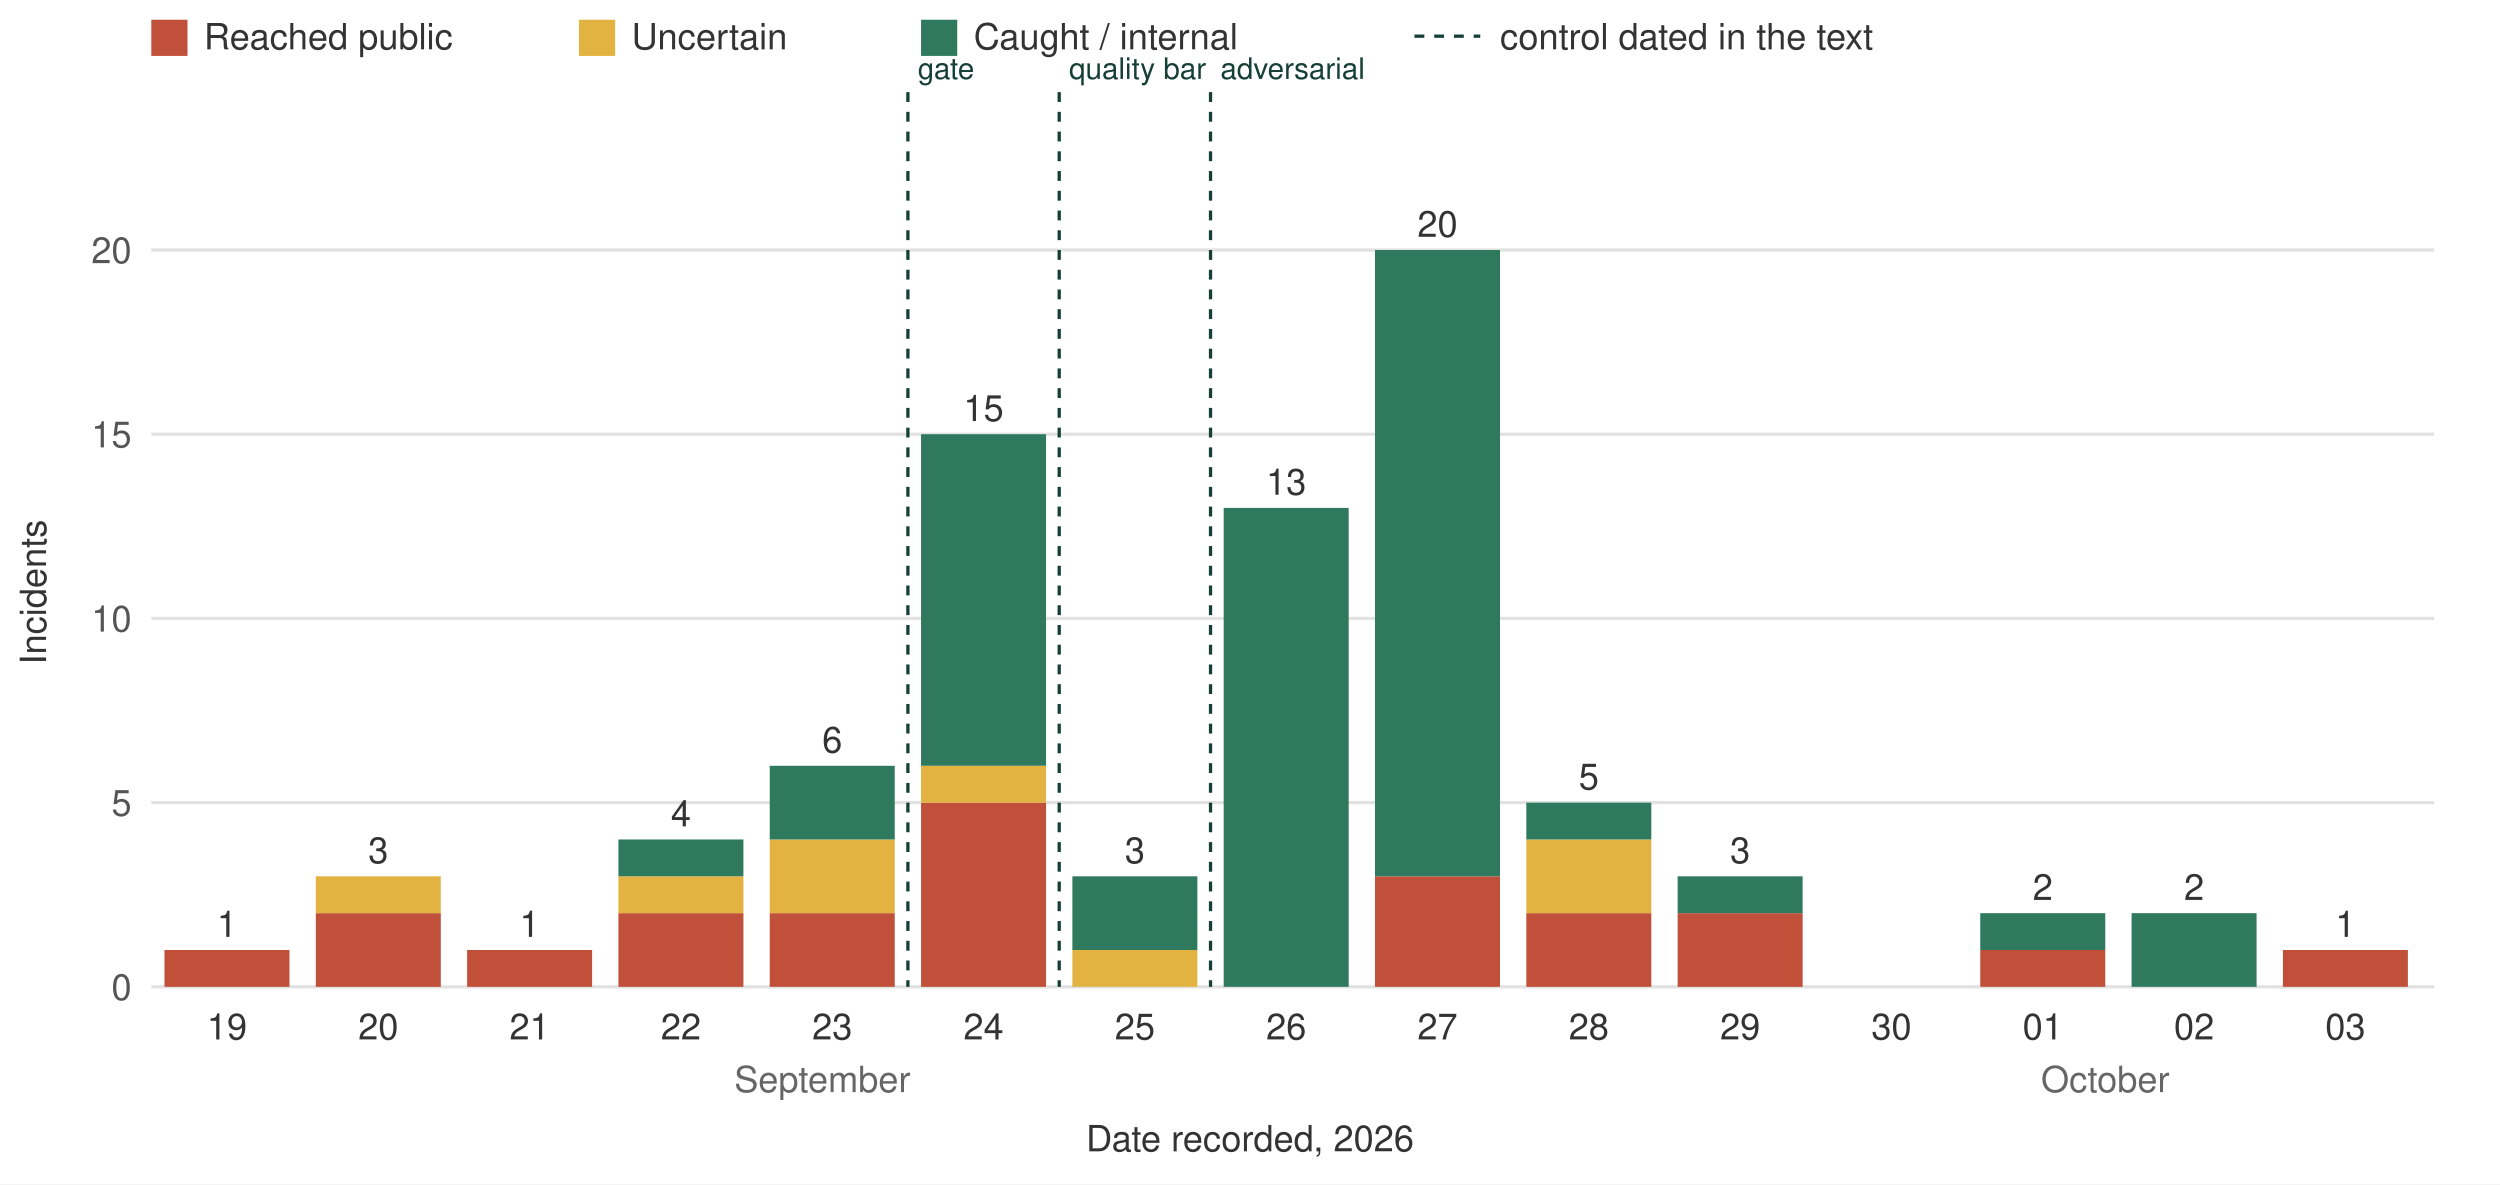
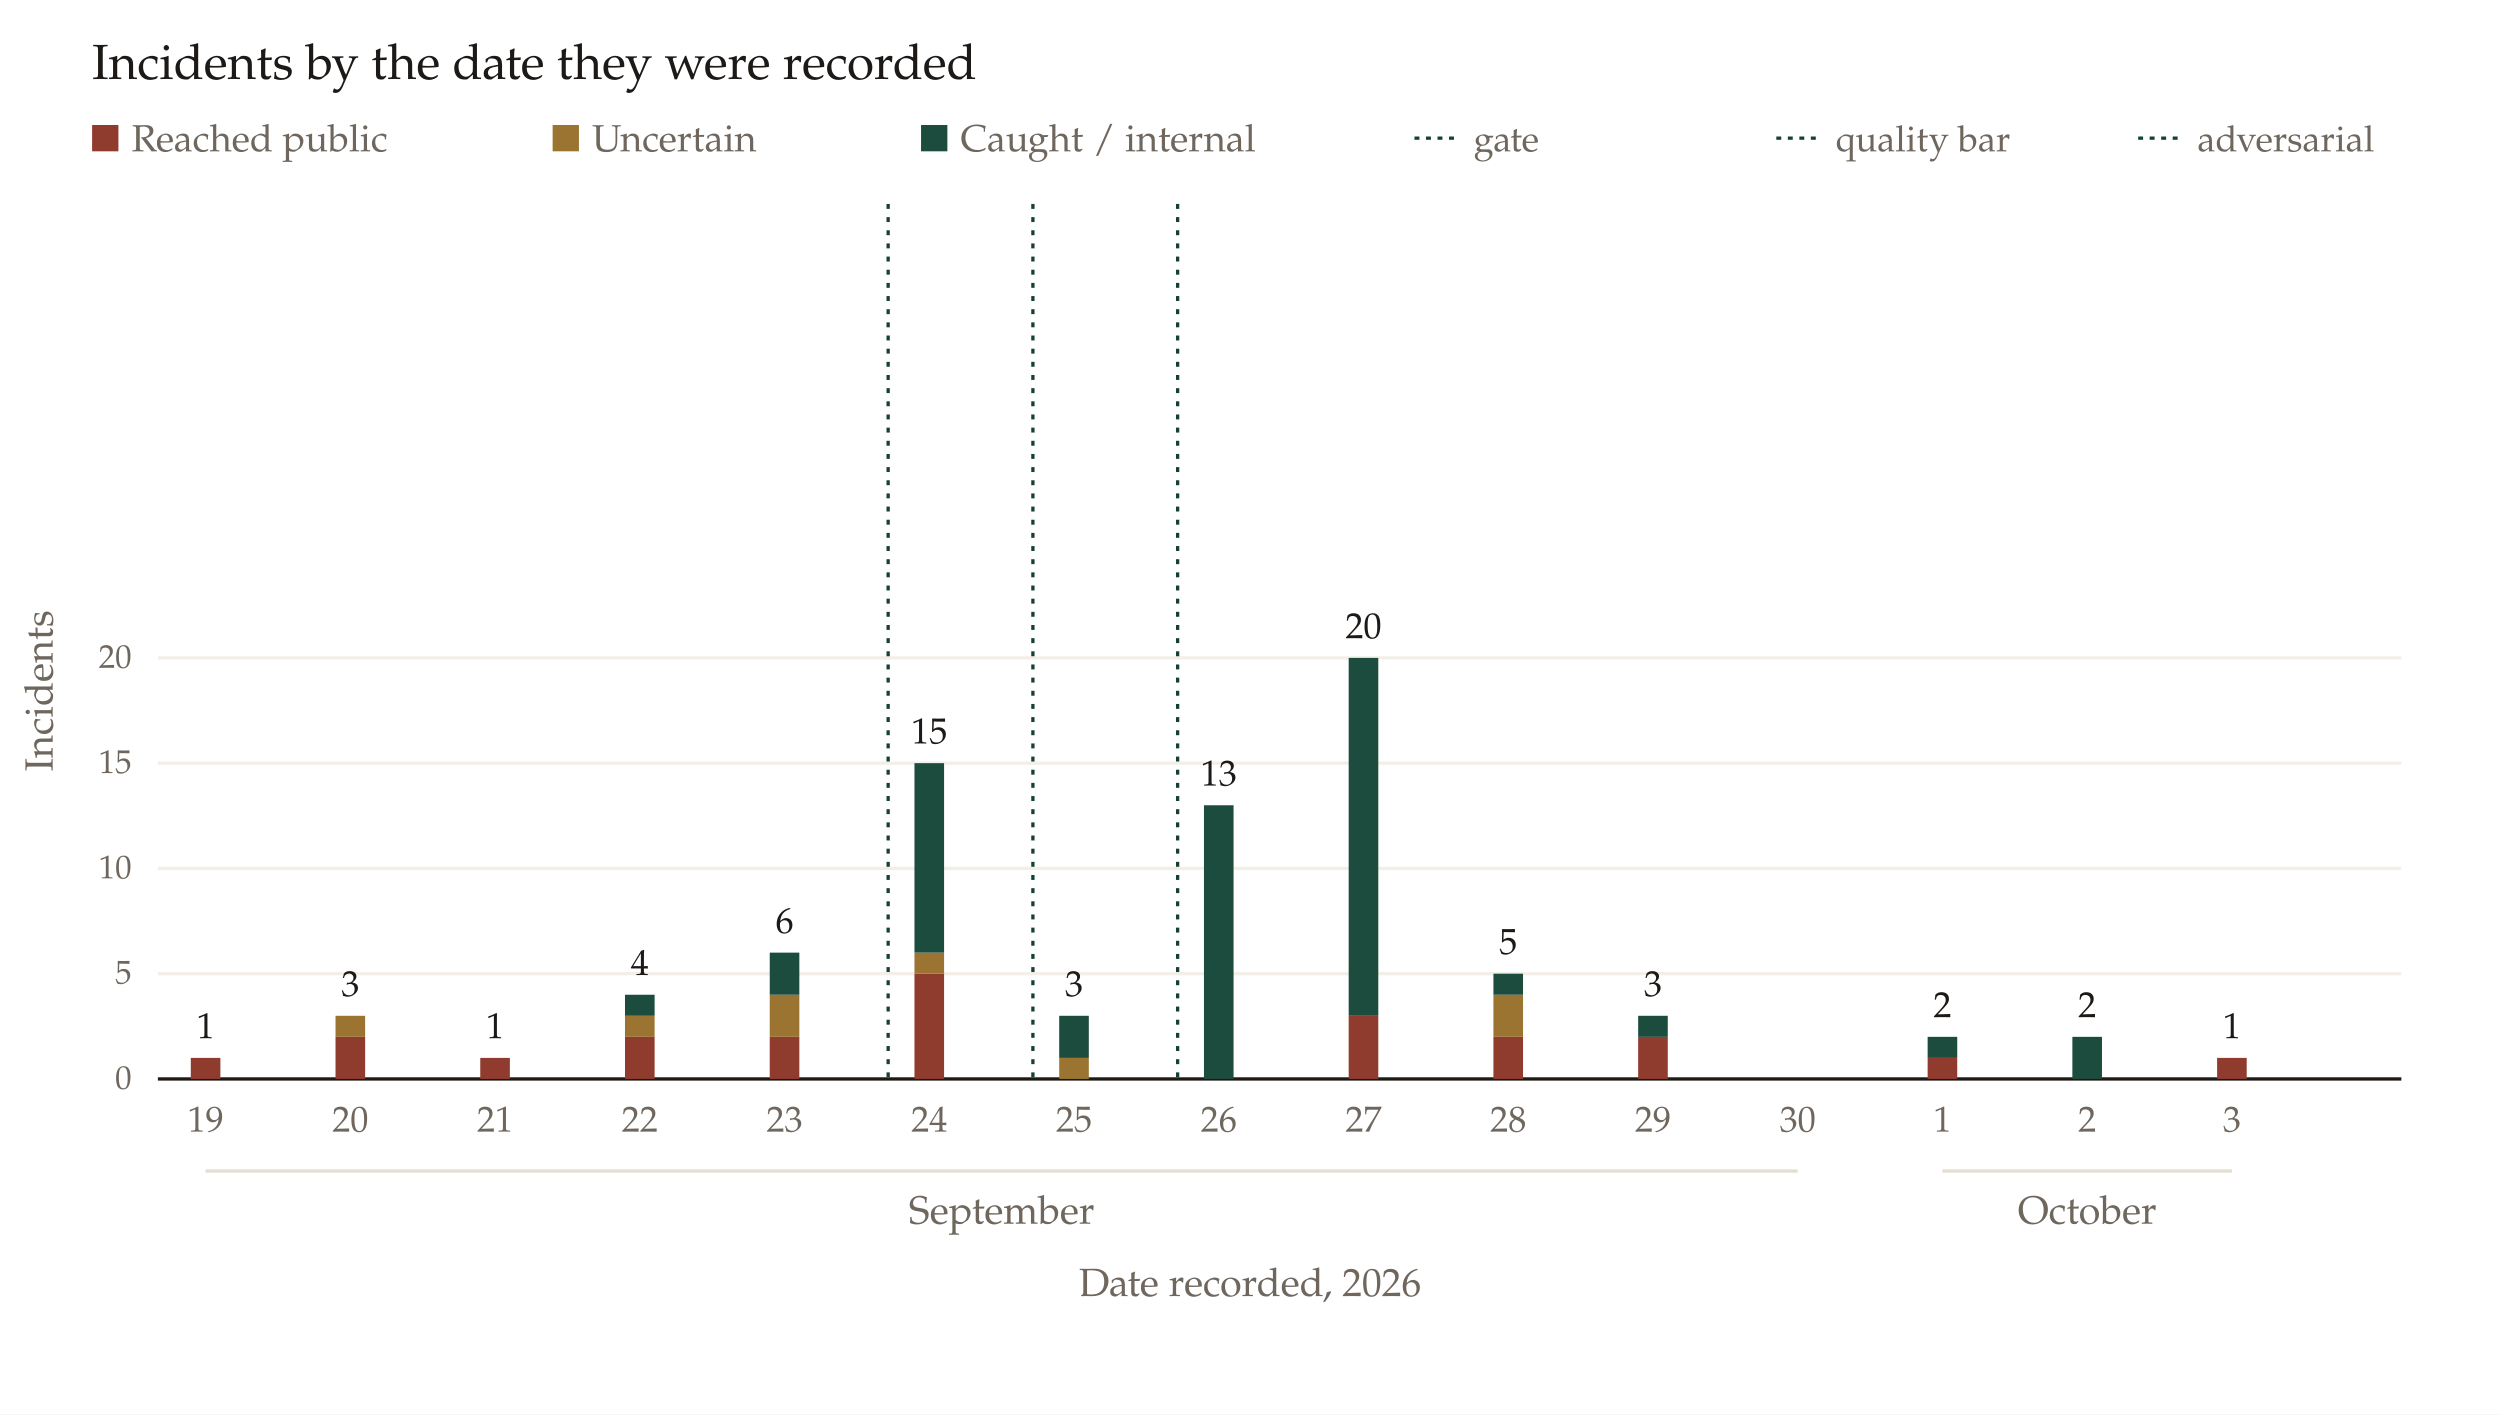
- <svg xmlns="http://www.w3.org/2000/svg" viewBox="0 0 760 360" font-family="Helvetica,Arial,sans-serif" font-size="11">
-   <rect width="100%" height="100%" fill="white" />
-   <line x1="46" x2="740" y1="300.0" y2="300.0" stroke="#e2e2e2" />
-   <text x="40" y="304.0" text-anchor="end" fill="#555">0</text>
-   <line x1="46" x2="740" y1="244.0" y2="244.0" stroke="#e2e2e2" />
-   <text x="40" y="248.0" text-anchor="end" fill="#555">5</text>
-   <line x1="46" x2="740" y1="188.0" y2="188.0" stroke="#e2e2e2" />
-   <text x="40" y="192.0" text-anchor="end" fill="#555">10</text>
-   <line x1="46" x2="740" y1="132.0" y2="132.0" stroke="#e2e2e2" />
-   <text x="40" y="136.0" text-anchor="end" fill="#555">15</text>
-   <line x1="46" x2="740" y1="76.0" y2="76.0" stroke="#e2e2e2" />
-   <text x="40" y="80.0" text-anchor="end" fill="#555">20</text>
-   <rect x="50" y="288.8" width="38" height="11.2" fill="#c0503a" />
-   <text x="69" y="284.8" text-anchor="middle" fill="#333">1</text>
-   <text x="69" y="316" text-anchor="middle" fill="#333">19</text>
-   <rect x="96" y="277.6" width="38" height="22.4" fill="#c0503a" />
-   <rect x="96" y="266.4" width="38" height="11.2" fill="#e3b341" />
-   <text x="115" y="262.4" text-anchor="middle" fill="#333">3</text>
-   <text x="115" y="316" text-anchor="middle" fill="#333">20</text>
-   <rect x="142" y="288.8" width="38" height="11.2" fill="#c0503a" />
-   <text x="161" y="284.8" text-anchor="middle" fill="#333">1</text>
-   <text x="161" y="316" text-anchor="middle" fill="#333">21</text>
-   <rect x="188" y="277.6" width="38" height="22.4" fill="#c0503a" />
-   <rect x="188" y="266.4" width="38" height="11.2" fill="#e3b341" />
-   <rect x="188" y="255.2" width="38" height="11.2" fill="#2f7a5f" />
-   <text x="207" y="251.2" text-anchor="middle" fill="#333">4</text>
-   <text x="207" y="316" text-anchor="middle" fill="#333">22</text>
-   <rect x="234" y="277.6" width="38" height="22.4" fill="#c0503a" />
-   <rect x="234" y="255.2" width="38" height="22.4" fill="#e3b341" />
-   <rect x="234" y="232.8" width="38" height="22.4" fill="#2f7a5f" />
-   <text x="253" y="228.8" text-anchor="middle" fill="#333">6</text>
-   <text x="253" y="316" text-anchor="middle" fill="#333">23</text>
-   <rect x="280" y="244.0" width="38" height="56.0" fill="#c0503a" />
-   <rect x="280" y="232.8" width="38" height="11.2" fill="#e3b341" />
-   <rect x="280" y="132.0" width="38" height="100.8" fill="#2f7a5f" />
-   <text x="299" y="128.0" text-anchor="middle" fill="#333">15</text>
-   <text x="299" y="316" text-anchor="middle" fill="#333">24</text>
-   <line x1="276" x2="276" y1="28" y2="300" stroke="#163f35" stroke-dasharray="3,3" />
-   <text x="279" y="24" fill="#163f35" font-size="9">gate</text>
-   <rect x="326" y="288.8" width="38" height="11.2" fill="#e3b341" />
-   <rect x="326" y="266.4" width="38" height="22.4" fill="#2f7a5f" />
-   <text x="345" y="262.4" text-anchor="middle" fill="#333">3</text>
-   <text x="345" y="316" text-anchor="middle" fill="#333">25</text>
-   <line x1="322" x2="322" y1="28" y2="300" stroke="#163f35" stroke-dasharray="3,3" />
-   <text x="325" y="24" fill="#163f35" font-size="9">quality bar</text>
-   <rect x="372" y="154.4" width="38" height="145.6" fill="#2f7a5f" />
-   <text x="391" y="150.4" text-anchor="middle" fill="#333">13</text>
-   <text x="391" y="316" text-anchor="middle" fill="#333">26</text>
-   <line x1="368" x2="368" y1="28" y2="300" stroke="#163f35" stroke-dasharray="3,3" />
-   <text x="371" y="24" fill="#163f35" font-size="9">adversarial</text>
-   <rect x="418" y="266.4" width="38" height="33.6" fill="#c0503a" />
-   <rect x="418" y="76.0" width="38" height="190.4" fill="#2f7a5f" />
-   <text x="437" y="72.0" text-anchor="middle" fill="#333">20</text>
-   <text x="437" y="316" text-anchor="middle" fill="#333">27</text>
-   <rect x="464" y="277.6" width="38" height="22.4" fill="#c0503a" />
-   <rect x="464" y="255.2" width="38" height="22.4" fill="#e3b341" />
-   <rect x="464" y="244" width="38" height="11.2" fill="#2f7a5f" />
-   <text x="483" y="240" text-anchor="middle" fill="#333">5</text>
-   <text x="483" y="316" text-anchor="middle" fill="#333">28</text>
-   <rect x="510" y="277.6" width="38" height="22.4" fill="#c0503a" />
-   <rect x="510" y="266.4" width="38" height="11.2" fill="#2f7a5f" />
-   <text x="529" y="262.4" text-anchor="middle" fill="#333">3</text>
-   <text x="529" y="316" text-anchor="middle" fill="#333">29</text>
-   <text x="575" y="316" text-anchor="middle" fill="#333">30</text>
-   <rect x="602" y="288.8" width="38" height="11.2" fill="#c0503a" />
-   <rect x="602" y="277.6" width="38" height="11.2" fill="#2f7a5f" />
-   <text x="621" y="273.6" text-anchor="middle" fill="#333">2</text>
-   <text x="621" y="316" text-anchor="middle" fill="#333">01</text>
-   <rect x="648" y="277.6" width="38" height="22.4" fill="#2f7a5f" />
-   <text x="667" y="273.6" text-anchor="middle" fill="#333">2</text>
-   <text x="667" y="316" text-anchor="middle" fill="#333">02</text>
-   <rect x="694" y="288.8" width="38" height="11.2" fill="#c0503a" />
-   <text x="713" y="284.8" text-anchor="middle" fill="#333">1</text>
-   <text x="713" y="316" text-anchor="middle" fill="#333">03</text>
-   <text x="250" y="332" text-anchor="middle" fill="#666">September</text>
-   <text x="640" y="332" text-anchor="middle" fill="#666">October</text>
-   <text x="380" y="350" text-anchor="middle" fill="#333">Date recorded, 2026</text>
-   <text transform="translate(14,180) rotate(-90)" text-anchor="middle" fill="#333">Incidents</text>
-   <rect x="46" y="6" width="11" height="11" fill="#c0503a" />
-   <text x="62" y="15" fill="#333">Reached public</text>
-   <rect x="176" y="6" width="11" height="11" fill="#e3b341" />
-   <text x="192" y="15" fill="#333">Uncertain</text>
-   <rect x="280" y="6" width="11" height="11" fill="#2f7a5f" />
-   <text x="296" y="15" fill="#333">Caught / internal</text>
-   <line x1="430" x2="450" y1="11" y2="11" stroke="#163f35" stroke-dasharray="3,3" />
-   <text x="456" y="15" fill="#333">control dated in the text</text>
+ <svg xmlns="http://www.w3.org/2000/svg" viewBox="0 0 760 430" font-family="Georgia, Palatino, 'Palatino Linotype', 'Liberation Serif', serif">
+   <rect width="100%" height="100%" fill="#ffffff" />
+   <text x="28" y="24" text-anchor="start" fill="#1c1916" font-size="15">Incidents by the date they were recorded</text>
+   <rect x="28" y="38" width="8" height="8" fill="#8f3b2e" />
+   <text x="40" y="46" text-anchor="start" fill="#6f675e" font-size="11.5">Reached public</text>
+   <rect x="168" y="38" width="8" height="8" fill="#9a7430" />
+   <text x="180" y="46" text-anchor="start" fill="#6f675e" font-size="11.5">Uncertain</text>
+   <rect x="280" y="38" width="8" height="8" fill="#1c4c3e" />
+   <text x="292" y="46" text-anchor="start" fill="#6f675e" font-size="11.5">Caught / internal</text>
+   <line x1="430" y1="42" x2="444" y2="42" stroke="#163f35" stroke-width="1" stroke-dasharray="1.5 2" />
+   <text x="448" y="46" text-anchor="start" fill="#6f675e" font-size="11">gate</text>
+   <line x1="540" y1="42" x2="554" y2="42" stroke="#163f35" stroke-width="1" stroke-dasharray="1.5 2" />
+   <text x="558" y="46" text-anchor="start" fill="#6f675e" font-size="11">quality bar</text>
+   <line x1="650" y1="42" x2="664" y2="42" stroke="#163f35" stroke-width="1" stroke-dasharray="1.5 2" />
+   <text x="668" y="46" text-anchor="start" fill="#6f675e" font-size="11">adversarial</text>
+   <line x1="48" y1="328" x2="730" y2="328" stroke="#f3efe8" stroke-width="1" />
+   <text x="40" y="331" text-anchor="end" fill="#6f675e" font-size="10">0</text>
+   <line x1="48" y1="296" x2="730" y2="296" stroke="#f3efe8" stroke-width="1" />
+   <text x="40" y="299" text-anchor="end" fill="#6f675e" font-size="10">5</text>
+   <line x1="48" y1="264" x2="730" y2="264" stroke="#f3efe8" stroke-width="1" />
+   <text x="40" y="267" text-anchor="end" fill="#6f675e" font-size="10">10</text>
+   <line x1="48" y1="232" x2="730" y2="232" stroke="#f3efe8" stroke-width="1" />
+   <text x="40" y="235" text-anchor="end" fill="#6f675e" font-size="10">15</text>
+   <line x1="48" y1="200" x2="730" y2="200" stroke="#f3efe8" stroke-width="1" />
+   <text x="40" y="203" text-anchor="end" fill="#6f675e" font-size="10">20</text>
+   <line x1="48" y1="328" x2="730" y2="328" stroke="#1c1916" stroke-width="1" />
+   <rect x="58" y="321.6" width="9" height="6.4" fill="#8f3b2e" />
+   <text x="62.5" y="315.6" text-anchor="middle" fill="#1c1916" font-size="11">1</text>
+   <text x="62.5" y="344" text-anchor="middle" fill="#6f675e" font-size="11">19</text>
+   <rect x="102" y="315.2" width="9" height="12.8" fill="#8f3b2e" />
+   <rect x="102" y="308.8" width="9" height="6.4" fill="#9a7430" />
+   <text x="106.5" y="302.8" text-anchor="middle" fill="#1c1916" font-size="11">3</text>
+   <text x="106.5" y="344" text-anchor="middle" fill="#6f675e" font-size="11">20</text>
+   <rect x="146" y="321.6" width="9" height="6.4" fill="#8f3b2e" />
+   <text x="150.5" y="315.6" text-anchor="middle" fill="#1c1916" font-size="11">1</text>
+   <text x="150.5" y="344" text-anchor="middle" fill="#6f675e" font-size="11">21</text>
+   <rect x="190" y="315.2" width="9" height="12.8" fill="#8f3b2e" />
+   <rect x="190" y="308.8" width="9" height="6.4" fill="#9a7430" />
+   <rect x="190" y="302.4" width="9" height="6.4" fill="#1c4c3e" />
+   <text x="194.5" y="296.4" text-anchor="middle" fill="#1c1916" font-size="11">4</text>
+   <text x="194.5" y="344" text-anchor="middle" fill="#6f675e" font-size="11">22</text>
+   <rect x="234" y="315.2" width="9" height="12.8" fill="#8f3b2e" />
+   <rect x="234" y="302.4" width="9" height="12.8" fill="#9a7430" />
+   <rect x="234" y="289.6" width="9" height="12.8" fill="#1c4c3e" />
+   <text x="238.5" y="283.6" text-anchor="middle" fill="#1c1916" font-size="11">6</text>
+   <text x="238.5" y="344" text-anchor="middle" fill="#6f675e" font-size="11">23</text>
+   <line x1="270" y1="62" x2="270" y2="328" stroke="#163f35" stroke-width="1" stroke-dasharray="1.5 2.5" />
+   <rect x="278" y="296" width="9" height="32" fill="#8f3b2e" />
+   <rect x="278" y="289.6" width="9" height="6.4" fill="#9a7430" />
+   <rect x="278" y="232" width="9" height="57.6" fill="#1c4c3e" />
+   <text x="282.5" y="226" text-anchor="middle" fill="#1c1916" font-size="11">15</text>
+   <text x="282.5" y="344" text-anchor="middle" fill="#6f675e" font-size="11">24</text>
+   <line x1="314" y1="62" x2="314" y2="328" stroke="#163f35" stroke-width="1" stroke-dasharray="1.5 2.5" />
+   <rect x="322" y="321.6" width="9" height="6.4" fill="#9a7430" />
+   <rect x="322" y="308.8" width="9" height="12.8" fill="#1c4c3e" />
+   <text x="326.5" y="302.8" text-anchor="middle" fill="#1c1916" font-size="11">3</text>
+   <text x="326.5" y="344" text-anchor="middle" fill="#6f675e" font-size="11">25</text>
+   <line x1="358" y1="62" x2="358" y2="328" stroke="#163f35" stroke-width="1" stroke-dasharray="1.5 2.5" />
+   <rect x="366" y="244.8" width="9" height="83.2" fill="#1c4c3e" />
+   <text x="370.5" y="238.8" text-anchor="middle" fill="#1c1916" font-size="11">13</text>
+   <text x="370.5" y="344" text-anchor="middle" fill="#6f675e" font-size="11">26</text>
+   <rect x="410" y="308.8" width="9" height="19.2" fill="#8f3b2e" />
+   <rect x="410" y="200" width="9" height="108.8" fill="#1c4c3e" />
+   <text x="414.5" y="194" text-anchor="middle" fill="#1c1916" font-size="11">20</text>
+   <text x="414.5" y="344" text-anchor="middle" fill="#6f675e" font-size="11">27</text>
+   <rect x="454" y="315.2" width="9" height="12.8" fill="#8f3b2e" />
+   <rect x="454" y="302.4" width="9" height="12.8" fill="#9a7430" />
+   <rect x="454" y="296" width="9" height="6.4" fill="#1c4c3e" />
+   <text x="458.5" y="290" text-anchor="middle" fill="#1c1916" font-size="11">5</text>
+   <text x="458.5" y="344" text-anchor="middle" fill="#6f675e" font-size="11">28</text>
+   <rect x="498" y="315.2" width="9" height="12.8" fill="#8f3b2e" />
+   <rect x="498" y="308.8" width="9" height="6.4" fill="#1c4c3e" />
+   <text x="502.5" y="302.8" text-anchor="middle" fill="#1c1916" font-size="11">3</text>
+   <text x="502.5" y="344" text-anchor="middle" fill="#6f675e" font-size="11">29</text>
+   <text x="546.5" y="344" text-anchor="middle" fill="#6f675e" font-size="11">30</text>
+   <rect x="586" y="321.6" width="9" height="6.4" fill="#8f3b2e" />
+   <rect x="586" y="315.2" width="9" height="6.4" fill="#1c4c3e" />
+   <text x="590.5" y="309.2" text-anchor="middle" fill="#1c1916" font-size="11">2</text>
+   <text x="590.5" y="344" text-anchor="middle" fill="#6f675e" font-size="11">1</text>
+   <rect x="630" y="315.2" width="9" height="12.8" fill="#1c4c3e" />
+   <text x="634.5" y="309.2" text-anchor="middle" fill="#1c1916" font-size="11">2</text>
+   <text x="634.5" y="344" text-anchor="middle" fill="#6f675e" font-size="11">2</text>
+   <rect x="674" y="321.6" width="9" height="6.4" fill="#8f3b2e" />
+   <text x="678.5" y="315.6" text-anchor="middle" fill="#1c1916" font-size="11">1</text>
+   <text x="678.5" y="344" text-anchor="middle" fill="#6f675e" font-size="11">3</text>
+   <line x1="62.5" y1="356" x2="546.5" y2="356" stroke="#e4ddd2" />
+   <line x1="590.5" y1="356" x2="678.5" y2="356" stroke="#e4ddd2" />
+   <text x="304.5" y="372" text-anchor="middle" fill="#6f675e" font-size="12">September</text>
+   <text x="634.5" y="372" text-anchor="middle" fill="#6f675e" font-size="12">October</text>
+   <text x="380" y="394" text-anchor="middle" fill="#6f675e" font-size="12">Date recorded, 2026</text>
+   <text transform="translate(16,210) rotate(-90)" text-anchor="middle" fill="#6f675e" font-size="12">Incidents</text>
</svg>
